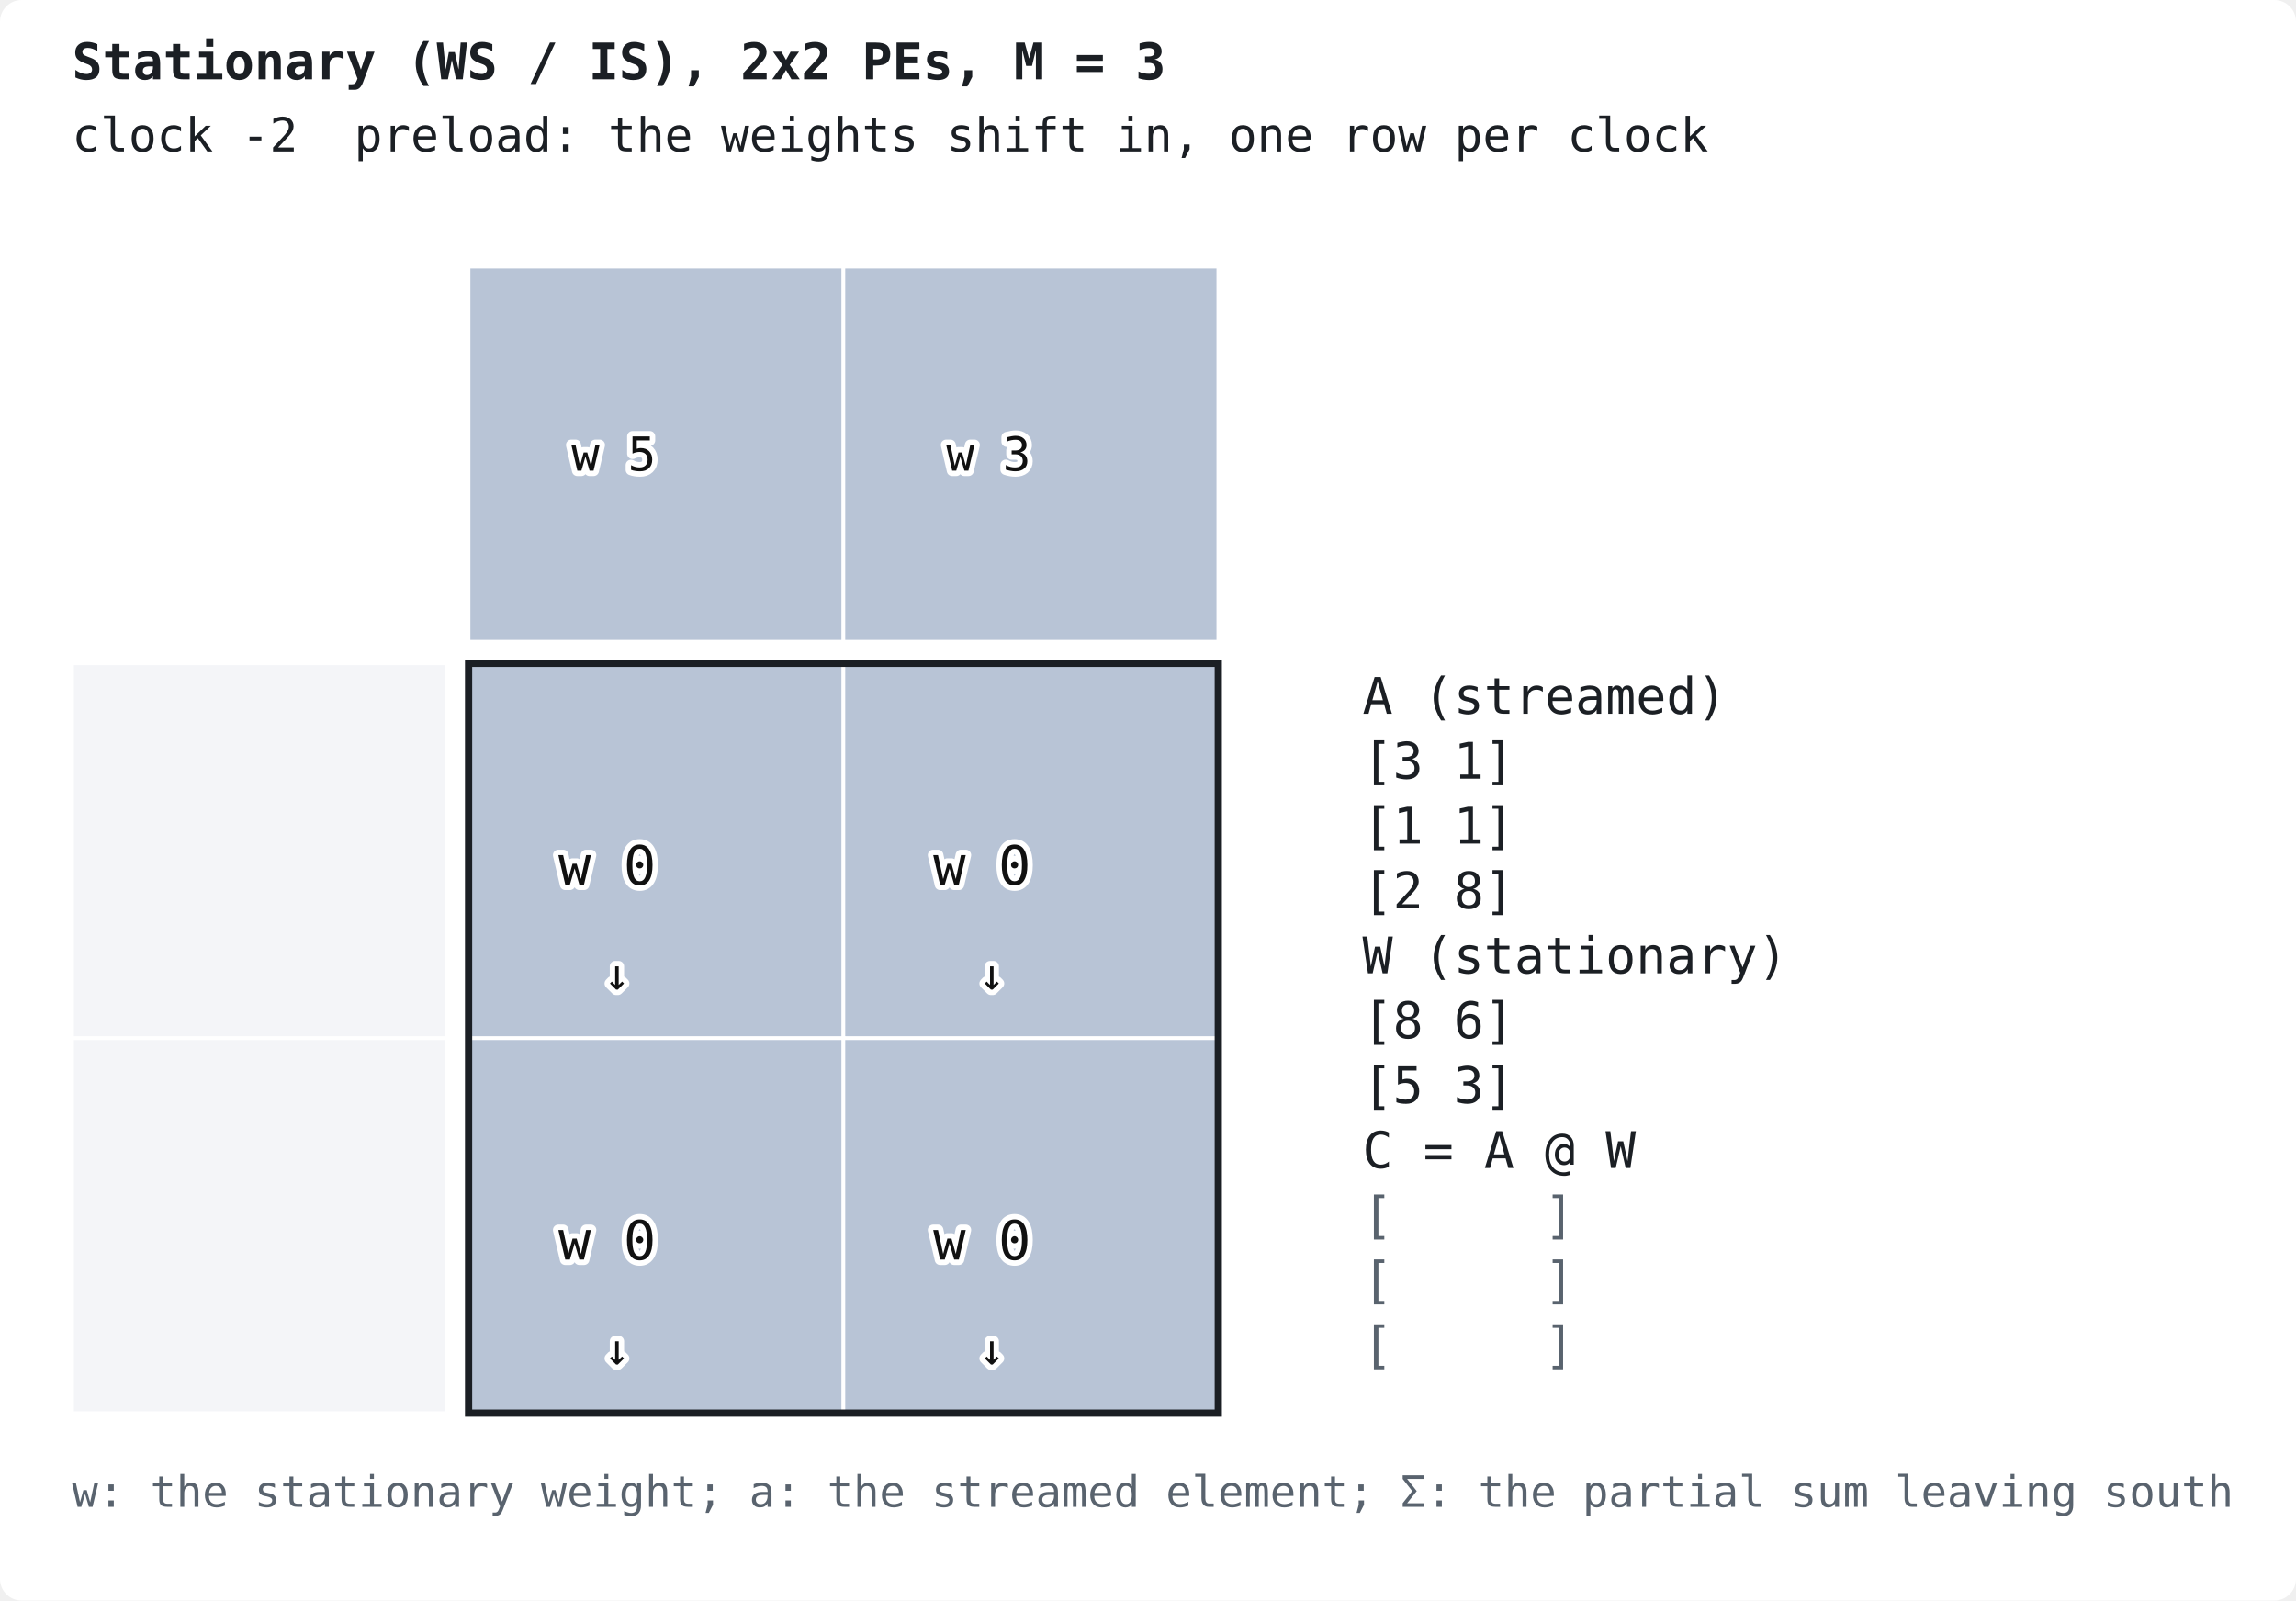
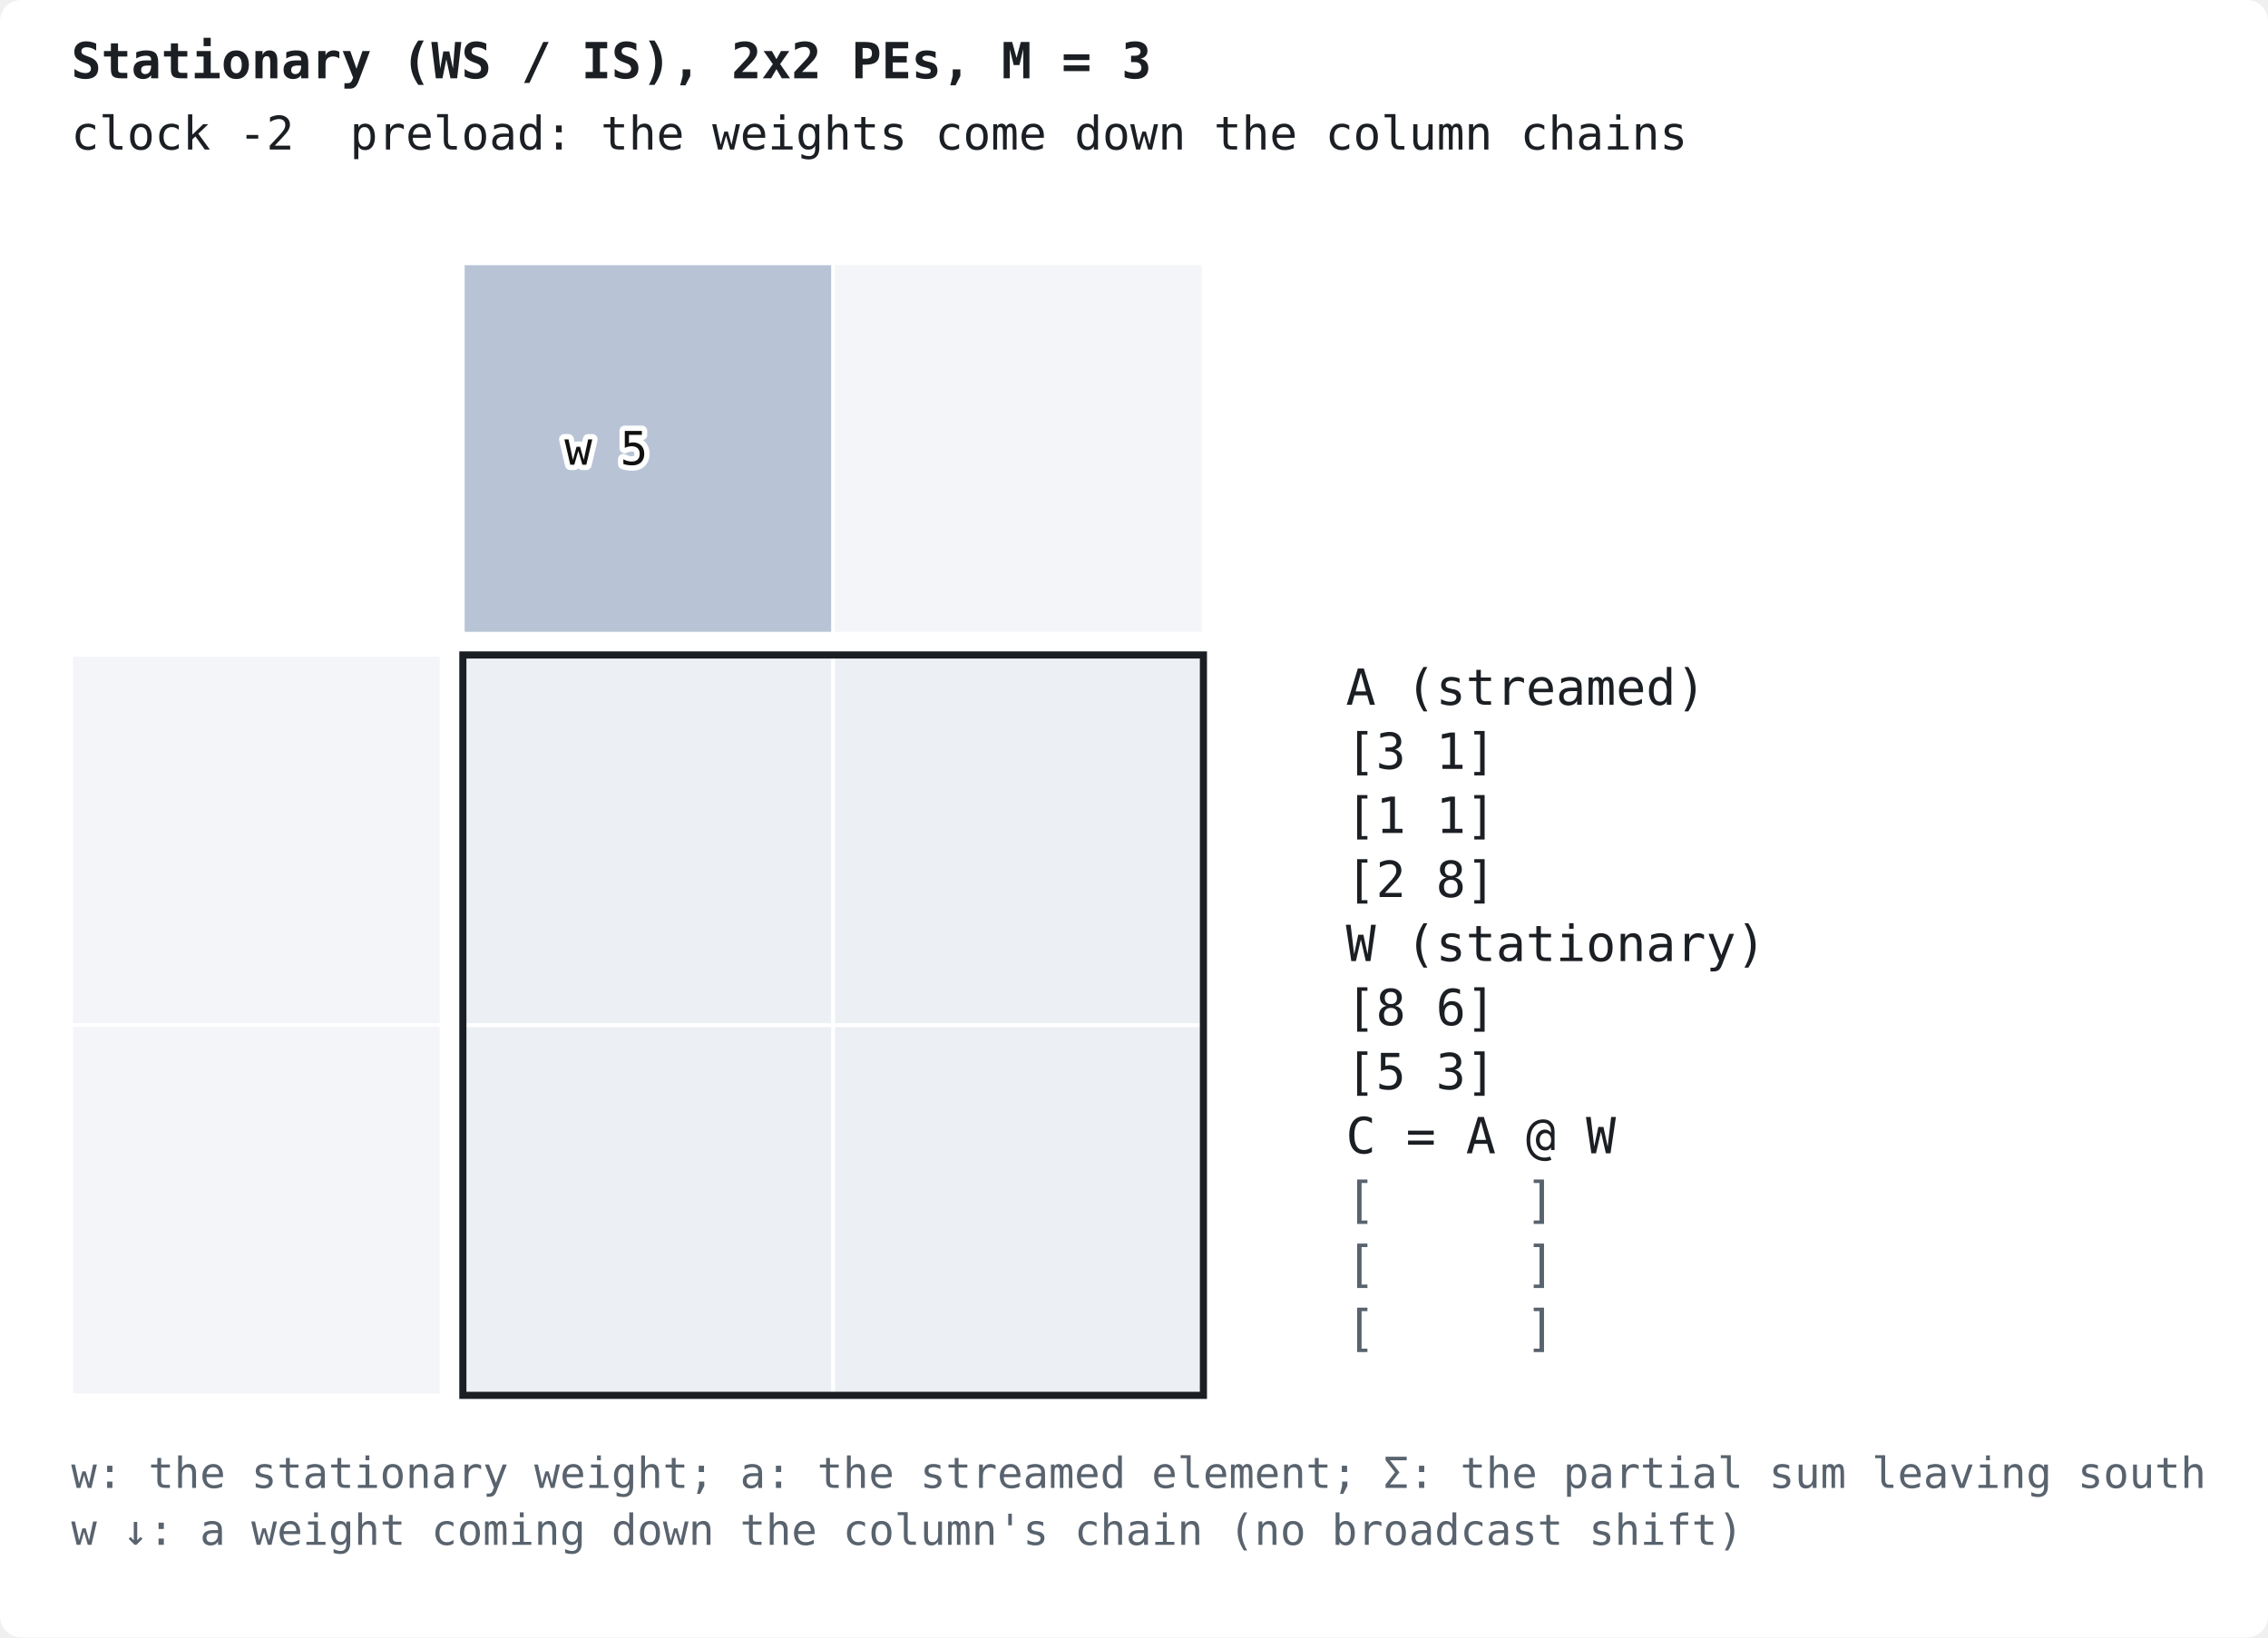
- <svg xmlns="http://www.w3.org/2000/svg" width="637" height="444" viewBox="0 0 637 444" xml:space="preserve" font-family="ui-monospace, Menlo, Consolas, monospace">
+ <svg xmlns="http://www.w3.org/2000/svg" width="637" height="460" viewBox="0 0 637 460" xml:space="preserve" font-family="ui-monospace, Menlo, Consolas, monospace">
  <style>
.bg{fill:#ffffff}.fg{fill:#1b1f24}.muted{fill:#59636e}.idle{fill:#eceff3}
.line{stroke:#1b1f24}.cellline{stroke:#ffffff}.plot{stroke:#2a788e}
.cell{fill:#111;stroke:#fff;stroke-width:3px;paint-order:stroke;stroke-linejoin:round}
.dot{fill:#1b1f24;stroke:#ffffff;stroke-width:1.5px}
@media (prefers-color-scheme: dark){
.bg{fill:#17181c}.fg{fill:#e6e8eb}.muted{fill:#9aa4ae}.idle{fill:#2b3038}
.line{stroke:#e6e8eb}.cellline{stroke:#17181c}.plot{stroke:#7ad151}}
</style>
-   <rect class="bg" width="637" height="444" rx="6" />
+   <rect class="bg" width="637" height="460" rx="6" />
  <text x="20" y="22" font-size="14" class="fg" font-weight="600">Stationary (WS / IS), 2x2 PEs, M = 3</text>
-   <text x="20" y="42" font-size="13" class="fg" opacity="1">clock -2  preload: the weights shift in, one row per clock<animate attributeName="opacity" calcMode="discrete" dur="29.40s" repeatCount="indefinite" keyTimes="0;0.048" values="1;0" />
+   <text x="20" y="42" font-size="13" class="fg" opacity="1">clock -2  preload: the weights come down the column chains<animate attributeName="opacity" calcMode="discrete" dur="29.40s" repeatCount="indefinite" keyTimes="0;0.048" values="1;0" />
  </text>
-   <text x="20" y="42" font-size="13" class="fg" opacity="0">clock -1  preload: the weights shift in, one row per clock<animate attributeName="opacity" calcMode="discrete" dur="29.40s" repeatCount="indefinite" keyTimes="0;0.048;0.095" values="0;1;0" />
+   <text x="20" y="42" font-size="13" class="fg" opacity="0">clock -1  preload: the weights come down the column chains<animate attributeName="opacity" calcMode="discrete" dur="29.40s" repeatCount="indefinite" keyTimes="0;0.048;0.095" values="0;1;0" />
  </text>
  <text x="20" y="42" font-size="13" class="fg" opacity="0">clock 0  fill<animate attributeName="opacity" calcMode="discrete" dur="29.40s" repeatCount="indefinite" keyTimes="0;0.095;0.143" values="0;1;0" />
  </text>
  <text x="20" y="42" font-size="13" class="fg" opacity="0">clock 1  fill<animate attributeName="opacity" calcMode="discrete" dur="29.40s" repeatCount="indefinite" keyTimes="0;0.143;0.333" values="0;1;0" />
  </text>
  <text x="20" y="42" font-size="13" class="fg" opacity="0">clock 2  fill<animate attributeName="opacity" calcMode="discrete" dur="29.40s" repeatCount="indefinite" keyTimes="0;0.333;0.524" values="0;1;0" />
  </text>
  <text x="20" y="42" font-size="13" class="fg" opacity="0">clock 3  steady<animate attributeName="opacity" calcMode="discrete" dur="29.40s" repeatCount="indefinite" keyTimes="0;0.524;0.571" values="0;1;0" />
  </text>
  <text x="20" y="42" font-size="13" class="fg" opacity="0">clock 4  drain<animate attributeName="opacity" calcMode="discrete" dur="29.40s" repeatCount="indefinite" keyTimes="0;0.571;0.619" values="0;1;0" />
  </text>
  <text x="20" y="42" font-size="13" class="fg" opacity="0">clock 5  drain<animate attributeName="opacity" calcMode="discrete" dur="29.40s" repeatCount="indefinite" keyTimes="0;0.619;0.667" values="0;1;0" />
  </text>
  <text x="20" y="42" font-size="13" class="fg" opacity="0">clock 6  drain<animate attributeName="opacity" calcMode="discrete" dur="29.40s" repeatCount="indefinite" keyTimes="0;0.667;0.714" values="0;1;0" />
  </text>
  <text x="20" y="42" font-size="13" class="fg" opacity="0">clock 7  drain<animate attributeName="opacity" calcMode="discrete" dur="29.40s" repeatCount="indefinite" keyTimes="0;0.714" values="0;1" />
  </text>
  <text x="20" y="60" font-size="12" class="muted" opacity="0" font-style="italic">A[0,0] meets W[0,0] at PE(0,0): the first product<animate attributeName="opacity" calcMode="discrete" dur="29.40s" repeatCount="indefinite" keyTimes="0;0.143;0.333" values="0;1;0" />
  </text>
  <text x="20" y="60" font-size="12" class="muted" opacity="0" font-style="italic">the first partial sums leave the south edge for the L1 result buffer<animate attributeName="opacity" calcMode="discrete" dur="29.40s" repeatCount="indefinite" keyTimes="0;0.333;0.524" values="0;1;0" />
  </text>
  <rect class="idle" x="130" y="184" width="208" height="208" />
-   <g fill="#b8c4d6" class="cellline" stroke-width="1">
-     <animate attributeName="fill" calcMode="discrete" dur="29.40s" repeatCount="indefinite" keyTimes="0;0.095;0.143;0.333;0.524;0.571" values="#b8c4d6;none;#7686ad;#6ac6a5;#feee66;none" />
+   <g fill="none" class="cellline" stroke-width="1">
+     <animate attributeName="fill" calcMode="discrete" dur="29.40s" repeatCount="indefinite" keyTimes="0;0.048;0.143;0.333;0.524;0.571" values="none;#b8c4d6;#7686ad;#6ac6a5;#feee66;none" />
    <rect x="130" y="184" width="104" height="104" />
  </g>
-   <g fill="#b8c4d6" class="cellline" stroke-width="1">
-     <animate attributeName="fill" calcMode="discrete" dur="29.40s" repeatCount="indefinite" keyTimes="0;0.095;0.333;0.524;0.571;0.619" values="#b8c4d6;none;#7686ad;#6ac6a5;#feee66;none" />
+   <g fill="none" class="cellline" stroke-width="1">
+     <animate attributeName="fill" calcMode="discrete" dur="29.40s" repeatCount="indefinite" keyTimes="0;0.095;0.333;0.524;0.571;0.619" values="none;#b8c4d6;#7686ad;#6ac6a5;#feee66;none" />
    <rect x="234" y="184" width="104" height="104" />
    <rect x="130" y="288" width="104" height="104" />
  </g>
-   <g fill="#b8c4d6" class="cellline" stroke-width="1">
-     <animate attributeName="fill" calcMode="discrete" dur="29.40s" repeatCount="indefinite" keyTimes="0;0.095;0.524;0.571;0.619;0.667" values="#b8c4d6;none;#7686ad;#6ac6a5;#feee66;none" />
+   <g fill="none" class="cellline" stroke-width="1">
+     <animate attributeName="fill" calcMode="discrete" dur="29.40s" repeatCount="indefinite" keyTimes="0;0.143;0.524;0.571;0.619;0.667" values="none;#b8c4d6;#7686ad;#6ac6a5;#feee66;none" />
    <rect x="234" y="288" width="104" height="104" />
  </g>
-   <text x="182" y="211.08" font-size="12" class="cell" opacity="0" text-anchor="middle">w 8<animate attributeName="opacity" calcMode="discrete" dur="29.40s" repeatCount="indefinite" keyTimes="0;0.095" values="0;1" />
-   </text>
-   <text x="182" y="245.41" font-size="15" class="cell" opacity="1" text-anchor="middle">w 0<animate attributeName="opacity" calcMode="discrete" dur="29.40s" repeatCount="indefinite" keyTimes="0;0.048" values="1;0" />
+   <text x="182" y="211.08" font-size="12" class="cell" opacity="0" text-anchor="middle">w 8<animate attributeName="opacity" calcMode="discrete" dur="29.40s" repeatCount="indefinite" keyTimes="0;0.143" values="0;1" />
  </text>
  <text x="182" y="245.41" font-size="15" class="cell" opacity="0" text-anchor="middle">w 5<animate attributeName="opacity" calcMode="discrete" dur="29.40s" repeatCount="indefinite" keyTimes="0;0.048;0.095" values="0;1;0" />
+   </text>
+   <text x="182" y="245.41" font-size="15" class="cell" opacity="0" text-anchor="middle">w 8<animate attributeName="opacity" calcMode="discrete" dur="29.40s" repeatCount="indefinite" keyTimes="0;0.095;0.143" values="0;1;0" />
  </text>
  <text x="182" y="245.41" font-size="15" class="cell" opacity="0" text-anchor="middle">a 3<animate attributeName="opacity" calcMode="discrete" dur="29.40s" repeatCount="indefinite" keyTimes="0;0.143;0.333" values="0;1;0" />
  </text>
  <text x="182" y="245.41" font-size="15" class="cell" opacity="0" text-anchor="middle">a 1<animate attributeName="opacity" calcMode="discrete" dur="29.40s" repeatCount="indefinite" keyTimes="0;0.333;0.524" values="0;1;0" />
  </text>
  <text x="182" y="245.41" font-size="15" class="cell" opacity="0" text-anchor="middle">a 2<animate attributeName="opacity" calcMode="discrete" dur="29.40s" repeatCount="indefinite" keyTimes="0;0.524;0.571" values="0;1;0" />
  </text>
-   <text x="182" y="274.52" font-size="12" class="cell" opacity="1" text-anchor="middle">↓<animate attributeName="opacity" calcMode="discrete" dur="29.40s" repeatCount="indefinite" keyTimes="0;0.095" values="1;0" />
+   <text x="182" y="274.52" font-size="12" class="cell" opacity="0" text-anchor="middle">↓<animate attributeName="opacity" calcMode="discrete" dur="29.40s" repeatCount="indefinite" keyTimes="0;0.048;0.143" values="0;1;0" />
  </text>
  <text x="182" y="274.52" font-size="12" class="cell" opacity="0" text-anchor="middle">Σ 24<animate attributeName="opacity" calcMode="discrete" dur="29.40s" repeatCount="indefinite" keyTimes="0;0.143;0.333" values="0;1;0" />
  </text>
  <text x="182" y="274.52" font-size="12" class="cell" opacity="0" text-anchor="middle">Σ 8<animate attributeName="opacity" calcMode="discrete" dur="29.40s" repeatCount="indefinite" keyTimes="0;0.333;0.524" values="0;1;0" />
  </text>
  <text x="182" y="274.52" font-size="12" class="cell" opacity="0" text-anchor="middle">Σ 16<animate attributeName="opacity" calcMode="discrete" dur="29.40s" repeatCount="indefinite" keyTimes="0;0.524;0.571" values="0;1;0" />
  </text>
-   <text x="286" y="211.08" font-size="12" class="cell" opacity="0" text-anchor="middle">w 6<animate attributeName="opacity" calcMode="discrete" dur="29.40s" repeatCount="indefinite" keyTimes="0;0.095" values="0;1" />
+   <text x="286" y="211.08" font-size="12" class="cell" opacity="0" text-anchor="middle">w 6<animate attributeName="opacity" calcMode="discrete" dur="29.40s" repeatCount="indefinite" keyTimes="0;0.333" values="0;1" />
  </text>
-   <text x="286" y="245.41" font-size="15" class="cell" opacity="1" text-anchor="middle">w 0<animate attributeName="opacity" calcMode="discrete" dur="29.40s" repeatCount="indefinite" keyTimes="0;0.048" values="1;0" />
+   <text x="286" y="245.41" font-size="15" class="cell" opacity="0" text-anchor="middle">w 3<animate attributeName="opacity" calcMode="discrete" dur="29.40s" repeatCount="indefinite" keyTimes="0;0.095;0.143" values="0;1;0" />
  </text>
-   <text x="286" y="245.41" font-size="15" class="cell" opacity="0" text-anchor="middle">w 3<animate attributeName="opacity" calcMode="discrete" dur="29.40s" repeatCount="indefinite" keyTimes="0;0.048;0.095" values="0;1;0" />
+   <text x="286" y="245.41" font-size="15" class="cell" opacity="0" text-anchor="middle">w 6<animate attributeName="opacity" calcMode="discrete" dur="29.40s" repeatCount="indefinite" keyTimes="0;0.143;0.333" values="0;1;0" />
  </text>
  <text x="286" y="245.41" font-size="15" class="cell" opacity="0" text-anchor="middle">a 3<animate attributeName="opacity" calcMode="discrete" dur="29.40s" repeatCount="indefinite" keyTimes="0;0.333;0.524" values="0;1;0" />
  </text>
  <text x="286" y="245.41" font-size="15" class="cell" opacity="0" text-anchor="middle">a 1<animate attributeName="opacity" calcMode="discrete" dur="29.40s" repeatCount="indefinite" keyTimes="0;0.524;0.571" values="0;1;0" />
  </text>
  <text x="286" y="245.41" font-size="15" class="cell" opacity="0" text-anchor="middle">a 2<animate attributeName="opacity" calcMode="discrete" dur="29.40s" repeatCount="indefinite" keyTimes="0;0.571;0.619" values="0;1;0" />
  </text>
-   <text x="286" y="274.52" font-size="12" class="cell" opacity="1" text-anchor="middle">↓<animate attributeName="opacity" calcMode="discrete" dur="29.40s" repeatCount="indefinite" keyTimes="0;0.095" values="1;0" />
+   <text x="286" y="274.52" font-size="12" class="cell" opacity="0" text-anchor="middle">↓<animate attributeName="opacity" calcMode="discrete" dur="29.40s" repeatCount="indefinite" keyTimes="0;0.095;0.333" values="0;1;0" />
  </text>
  <text x="286" y="274.52" font-size="12" class="cell" opacity="0" text-anchor="middle">Σ 18<animate attributeName="opacity" calcMode="discrete" dur="29.40s" repeatCount="indefinite" keyTimes="0;0.333;0.524" values="0;1;0" />
  </text>
  <text x="286" y="274.52" font-size="12" class="cell" opacity="0" text-anchor="middle">Σ 6<animate attributeName="opacity" calcMode="discrete" dur="29.40s" repeatCount="indefinite" keyTimes="0;0.524;0.571" values="0;1;0" />
  </text>
  <text x="286" y="274.52" font-size="12" class="cell" opacity="0" text-anchor="middle">Σ 12<animate attributeName="opacity" calcMode="discrete" dur="29.40s" repeatCount="indefinite" keyTimes="0;0.571;0.619" values="0;1;0" />
  </text>
-   <text x="182" y="315.08" font-size="12" class="cell" opacity="0" text-anchor="middle">w 5<animate attributeName="opacity" calcMode="discrete" dur="29.40s" repeatCount="indefinite" keyTimes="0;0.095" values="0;1" />
+   <text x="182" y="315.08" font-size="12" class="cell" opacity="0" text-anchor="middle">w 5<animate attributeName="opacity" calcMode="discrete" dur="29.40s" repeatCount="indefinite" keyTimes="0;0.333" values="0;1" />
  </text>
-   <text x="182" y="349.41" font-size="15" class="cell" opacity="1" text-anchor="middle">w 0<animate attributeName="opacity" calcMode="discrete" dur="29.40s" repeatCount="indefinite" keyTimes="0;0.095" values="1;0" />
+   <text x="182" y="349.41" font-size="15" class="cell" opacity="0" text-anchor="middle">w 0<animate attributeName="opacity" calcMode="discrete" dur="29.40s" repeatCount="indefinite" keyTimes="0;0.095;0.143" values="0;1;0" />
+   </text>
+   <text x="182" y="349.41" font-size="15" class="cell" opacity="0" text-anchor="middle">w 5<animate attributeName="opacity" calcMode="discrete" dur="29.40s" repeatCount="indefinite" keyTimes="0;0.143;0.333" values="0;1;0" />
  </text>
  <text x="182" y="349.41" font-size="15" class="cell" opacity="0" text-anchor="middle">a 1<animate attributeName="opacity" calcMode="discrete" dur="29.40s" repeatCount="indefinite" keyTimes="0;0.333;0.571" values="0;1;0" />
  </text>
  <text x="182" y="349.41" font-size="15" class="cell" opacity="0" text-anchor="middle">a 8<animate attributeName="opacity" calcMode="discrete" dur="29.40s" repeatCount="indefinite" keyTimes="0;0.571;0.619" values="0;1;0" />
  </text>
-   <text x="182" y="378.52" font-size="12" class="cell" opacity="1" text-anchor="middle">↓<animate attributeName="opacity" calcMode="discrete" dur="29.40s" repeatCount="indefinite" keyTimes="0;0.095" values="1;0" />
+   <text x="182" y="378.52" font-size="12" class="cell" opacity="0" text-anchor="middle">↓<animate attributeName="opacity" calcMode="discrete" dur="29.40s" repeatCount="indefinite" keyTimes="0;0.095;0.333" values="0;1;0" />
  </text>
  <text x="182" y="378.52" font-size="12" class="cell" opacity="0" text-anchor="middle">Σ 29<animate attributeName="opacity" calcMode="discrete" dur="29.40s" repeatCount="indefinite" keyTimes="0;0.333;0.524" values="0;1;0" />
  </text>
  <text x="182" y="378.52" font-size="12" class="cell" opacity="0" text-anchor="middle">Σ 13<animate attributeName="opacity" calcMode="discrete" dur="29.40s" repeatCount="indefinite" keyTimes="0;0.524;0.571" values="0;1;0" />
  </text>
  <text x="182" y="378.52" font-size="12" class="cell" opacity="0" text-anchor="middle">Σ 56<animate attributeName="opacity" calcMode="discrete" dur="29.40s" repeatCount="indefinite" keyTimes="0;0.571;0.619" values="0;1;0" />
  </text>
-   <text x="286" y="315.08" font-size="12" class="cell" opacity="0" text-anchor="middle">w 3<animate attributeName="opacity" calcMode="discrete" dur="29.40s" repeatCount="indefinite" keyTimes="0;0.095" values="0;1" />
+   <text x="286" y="315.08" font-size="12" class="cell" opacity="0" text-anchor="middle">w 0<animate attributeName="opacity" calcMode="discrete" dur="29.40s" repeatCount="indefinite" keyTimes="0;0.095;0.143" values="0;1;0" />
  </text>
-   <text x="286" y="349.41" font-size="15" class="cell" opacity="1" text-anchor="middle">w 0<animate attributeName="opacity" calcMode="discrete" dur="29.40s" repeatCount="indefinite" keyTimes="0;0.095" values="1;0" />
+   <text x="286" y="315.08" font-size="12" class="cell" opacity="0" text-anchor="middle">w 3<animate attributeName="opacity" calcMode="discrete" dur="29.40s" repeatCount="indefinite" keyTimes="0;0.524" values="0;1" />
+   </text>
+   <text x="286" y="349.41" font-size="15" class="cell" opacity="0" text-anchor="middle">w 0<animate attributeName="opacity" calcMode="discrete" dur="29.40s" repeatCount="indefinite" keyTimes="0;0.143;0.333" values="0;1;0" />
+   </text>
+   <text x="286" y="349.41" font-size="15" class="cell" opacity="0" text-anchor="middle">w 3<animate attributeName="opacity" calcMode="discrete" dur="29.40s" repeatCount="indefinite" keyTimes="0;0.333;0.524" values="0;1;0" />
  </text>
  <text x="286" y="349.41" font-size="15" class="cell" opacity="0" text-anchor="middle">a 1<animate attributeName="opacity" calcMode="discrete" dur="29.40s" repeatCount="indefinite" keyTimes="0;0.524;0.619" values="0;1;0" />
  </text>
  <text x="286" y="349.41" font-size="15" class="cell" opacity="0" text-anchor="middle">a 8<animate attributeName="opacity" calcMode="discrete" dur="29.40s" repeatCount="indefinite" keyTimes="0;0.619;0.667" values="0;1;0" />
  </text>
-   <text x="286" y="378.52" font-size="12" class="cell" opacity="1" text-anchor="middle">↓<animate attributeName="opacity" calcMode="discrete" dur="29.40s" repeatCount="indefinite" keyTimes="0;0.095" values="1;0" />
+   <text x="286" y="378.52" font-size="12" class="cell" opacity="0" text-anchor="middle">↓<animate attributeName="opacity" calcMode="discrete" dur="29.40s" repeatCount="indefinite" keyTimes="0;0.143;0.524" values="0;1;0" />
  </text>
  <text x="286" y="378.52" font-size="12" class="cell" opacity="0" text-anchor="middle">Σ 21<animate attributeName="opacity" calcMode="discrete" dur="29.40s" repeatCount="indefinite" keyTimes="0;0.524;0.571" values="0;1;0" />
  </text>
  <text x="286" y="378.52" font-size="12" class="cell" opacity="0" text-anchor="middle">Σ 9<animate attributeName="opacity" calcMode="discrete" dur="29.40s" repeatCount="indefinite" keyTimes="0;0.571;0.619" values="0;1;0" />
  </text>
  <text x="286" y="378.52" font-size="12" class="cell" opacity="0" text-anchor="middle">Σ 36<animate attributeName="opacity" calcMode="discrete" dur="29.40s" repeatCount="indefinite" keyTimes="0;0.619;0.667" values="0;1;0" />
  </text>
  <rect class="idle" x="20" y="184" width="104" height="104" opacity="0.6" />
  <rect x="20" y="184" width="104" height="104" fill="none" class="cellline">
    <animate attributeName="fill" calcMode="discrete" dur="29.40s" repeatCount="indefinite" keyTimes="0;0.095;0.143;0.333;0.524" values="none;#7686ad;#6ac6a5;#feee66;none" />
  </rect>
  <text x="72" y="240.55" font-size="13" class="cell" opacity="0" text-anchor="middle">a 3<animate attributeName="opacity" calcMode="discrete" dur="29.40s" repeatCount="indefinite" keyTimes="0;0.095;0.143" values="0;1;0" />
  </text>
  <text x="72" y="240.55" font-size="13" class="cell" opacity="0" text-anchor="middle">a 1<animate attributeName="opacity" calcMode="discrete" dur="29.40s" repeatCount="indefinite" keyTimes="0;0.143;0.333" values="0;1;0" />
  </text>
  <text x="72" y="240.55" font-size="13" class="cell" opacity="0" text-anchor="middle">a 2<animate attributeName="opacity" calcMode="discrete" dur="29.40s" repeatCount="indefinite" keyTimes="0;0.333;0.524" values="0;1;0" />
  </text>
  <rect class="idle" x="20" y="288" width="104" height="104" opacity="0.6" />
  <rect x="20" y="288" width="104" height="104" fill="none" class="cellline">
    <animate attributeName="fill" calcMode="discrete" dur="29.40s" repeatCount="indefinite" keyTimes="0;0.143;0.333;0.524;0.571" values="none;#7686ad;#6ac6a5;#feee66;none" />
  </rect>
  <text x="72" y="344.55" font-size="13" class="cell" opacity="0" text-anchor="middle">a 1<animate attributeName="opacity" calcMode="discrete" dur="29.40s" repeatCount="indefinite" keyTimes="0;0.143;0.524" values="0;1;0" />
  </text>
  <text x="72" y="344.55" font-size="13" class="cell" opacity="0" text-anchor="middle">a 8<animate attributeName="opacity" calcMode="discrete" dur="29.40s" repeatCount="indefinite" keyTimes="0;0.524;0.571" values="0;1;0" />
  </text>
  <rect class="idle" x="130" y="74" width="104" height="104" opacity="0.6" />
  <rect x="130" y="74" width="104" height="104" fill="#b8c4d6" class="cellline">
    <animate attributeName="fill" calcMode="discrete" dur="29.40s" repeatCount="indefinite" keyTimes="0;0.095" values="#b8c4d6;none" />
  </rect>
  <text x="182" y="130.55" font-size="13" class="cell" opacity="1" text-anchor="middle">w 5<animate attributeName="opacity" calcMode="discrete" dur="29.40s" repeatCount="indefinite" keyTimes="0;0.048" values="1;0" />
  </text>
  <text x="182" y="130.55" font-size="13" class="cell" opacity="0" text-anchor="middle">w 8<animate attributeName="opacity" calcMode="discrete" dur="29.40s" repeatCount="indefinite" keyTimes="0;0.048;0.095" values="0;1;0" />
  </text>
  <rect class="idle" x="234" y="74" width="104" height="104" opacity="0.6" />
-   <rect x="234" y="74" width="104" height="104" fill="#b8c4d6" class="cellline">
-     <animate attributeName="fill" calcMode="discrete" dur="29.40s" repeatCount="indefinite" keyTimes="0;0.095" values="#b8c4d6;none" />
+   <rect x="234" y="74" width="104" height="104" fill="none" class="cellline">
+     <animate attributeName="fill" calcMode="discrete" dur="29.40s" repeatCount="indefinite" keyTimes="0;0.048;0.143" values="none;#b8c4d6;none" />
  </rect>
-   <text x="286" y="130.55" font-size="13" class="cell" opacity="1" text-anchor="middle">w 3<animate attributeName="opacity" calcMode="discrete" dur="29.40s" repeatCount="indefinite" keyTimes="0;0.048" values="1;0" />
+   <text x="286" y="130.55" font-size="13" class="cell" opacity="0" text-anchor="middle">w 3<animate attributeName="opacity" calcMode="discrete" dur="29.40s" repeatCount="indefinite" keyTimes="0;0.048;0.095" values="0;1;0" />
  </text>
-   <text x="286" y="130.55" font-size="13" class="cell" opacity="0" text-anchor="middle">w 6<animate attributeName="opacity" calcMode="discrete" dur="29.40s" repeatCount="indefinite" keyTimes="0;0.048;0.095" values="0;1;0" />
+   <text x="286" y="130.55" font-size="13" class="cell" opacity="0" text-anchor="middle">w 6<animate attributeName="opacity" calcMode="discrete" dur="29.40s" repeatCount="indefinite" keyTimes="0;0.095;0.143" values="0;1;0" />
  </text>
  <rect x="130" y="184" width="208" height="208" fill="none" class="line" stroke-width="2" />
  <text x="378" y="198" font-size="14" class="fg">A (streamed)</text>
  <text x="378" y="216" font-size="14" class="fg">[3 1]</text>
  <text x="378" y="234" font-size="14" class="fg">[1 1]</text>
  <text x="378" y="252" font-size="14" class="fg">[2 8]</text>
  <text x="378" y="270" font-size="14" class="fg">W (stationary)</text>
  <text x="378" y="288" font-size="14" class="fg">[8 6]</text>
  <text x="378" y="306" font-size="14" class="fg">[5 3]</text>
  <text x="378" y="324" font-size="14" class="fg">C = A @ W</text>
  <text x="378" y="342" font-size="14" class="muted">[</text>
  <text x="403.2" y="342" font-size="14" class="fg" text-anchor="end" opacity="0">29<animate attributeName="opacity" calcMode="discrete" dur="29.40s" repeatCount="indefinite" keyTimes="0;0.333" values="0;1" />
  </text>
  <text x="428.4" y="342" font-size="14" class="fg" text-anchor="end" opacity="0">21<animate attributeName="opacity" calcMode="discrete" dur="29.40s" repeatCount="indefinite" keyTimes="0;0.524" values="0;1" />
  </text>
  <text x="428.4" y="342" font-size="14" class="muted">]</text>
  <text x="378" y="360" font-size="14" class="muted">[</text>
  <text x="403.2" y="360" font-size="14" class="fg" text-anchor="end" opacity="0">13<animate attributeName="opacity" calcMode="discrete" dur="29.40s" repeatCount="indefinite" keyTimes="0;0.524" values="0;1" />
  </text>
  <text x="428.4" y="360" font-size="14" class="fg" text-anchor="end" opacity="0">9<animate attributeName="opacity" calcMode="discrete" dur="29.40s" repeatCount="indefinite" keyTimes="0;0.571" values="0;1" />
  </text>
  <text x="428.4" y="360" font-size="14" class="muted">]</text>
  <text x="378" y="378" font-size="14" class="muted">[</text>
  <text x="403.2" y="378" font-size="14" class="fg" text-anchor="end" opacity="0">56<animate attributeName="opacity" calcMode="discrete" dur="29.40s" repeatCount="indefinite" keyTimes="0;0.571" values="0;1" />
  </text>
  <text x="428.4" y="378" font-size="14" class="fg" text-anchor="end" opacity="0">36<animate attributeName="opacity" calcMode="discrete" dur="29.40s" repeatCount="indefinite" keyTimes="0;0.619" values="0;1" />
  </text>
  <text x="428.4" y="378" font-size="14" class="muted">]</text>
  <text x="378" y="404" font-size="13" class="fg" font-weight="600" opacity="0">C == A @ W, from the RTL<animate attributeName="opacity" calcMode="discrete" dur="29.40s" repeatCount="indefinite" keyTimes="0;0.619" values="0;1" />
  </text>
  <text x="20" y="418" font-size="12" class="muted">w: the stationary weight; a: the streamed element; Σ: the partial sum leaving south</text>
+   <text x="20" y="434" font-size="12" class="muted">w ↓: a weight coming down the column's chain (no broadcast shift)</text>
</svg>
